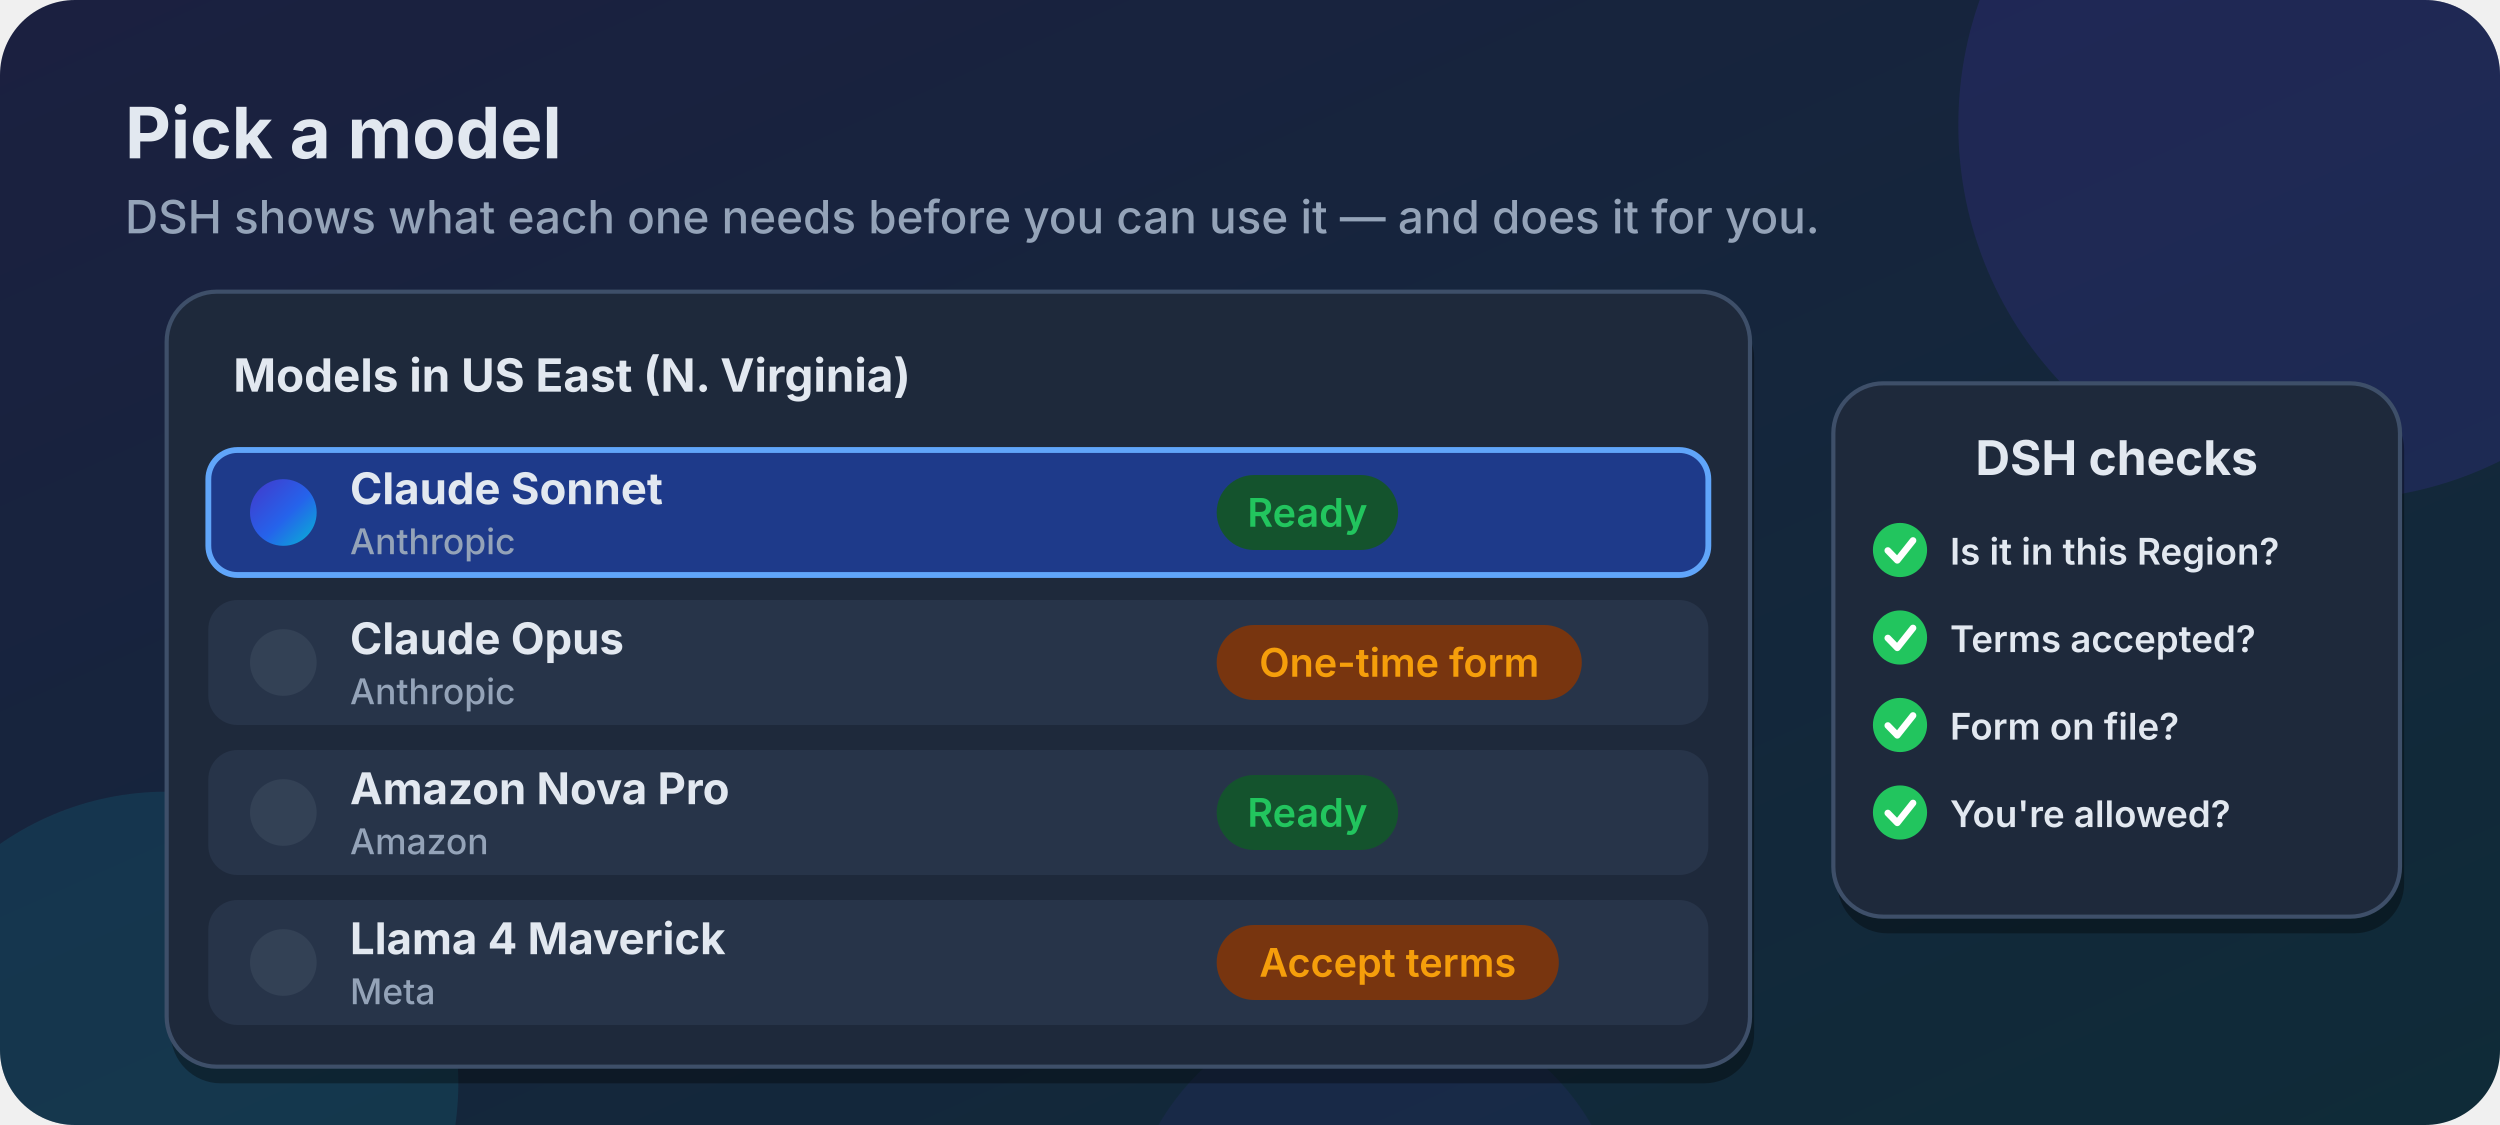
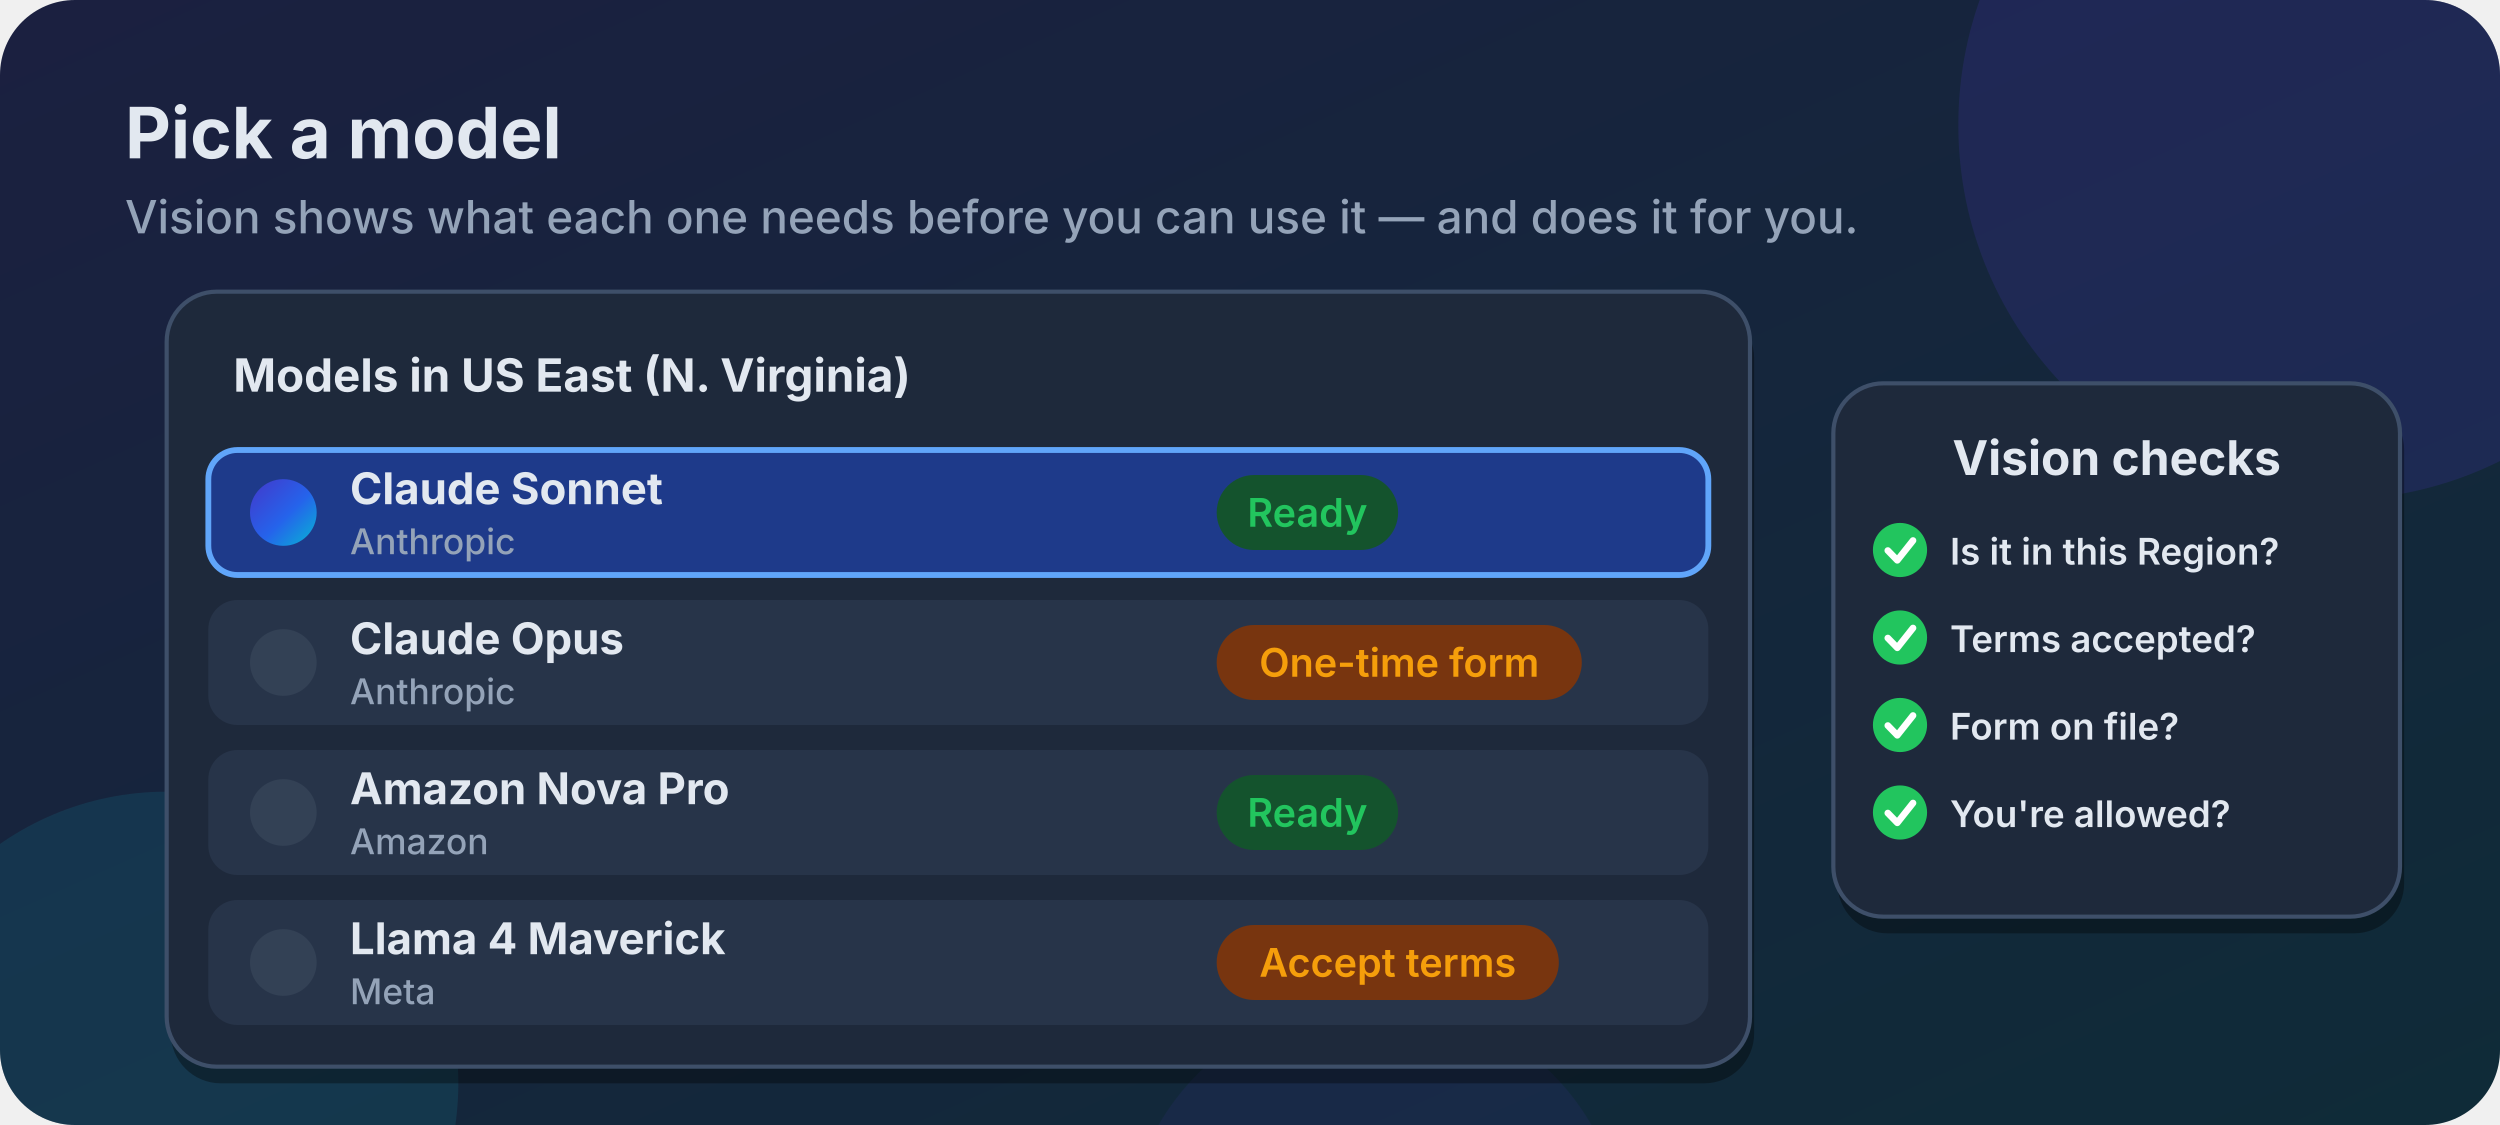
<svg xmlns="http://www.w3.org/2000/svg" width="600" height="270" viewBox="0 0 600 270">
  <defs>
    <linearGradient id="bg" x1="0" y1="0" x2="1" y2="1">
      <stop offset="0" stop-color="#1b2040" />
      <stop offset="1" stop-color="#0f2b38" />
    </linearGradient>
    <linearGradient id="brand" x1="0" y1="0" x2="1" y2="1">
      <stop offset="0" stop-color="#4338ca" />
      <stop offset="0.55" stop-color="#2563eb" />
      <stop offset="1" stop-color="#06b6d4" />
    </linearGradient>
    <linearGradient id="brandH" x1="0" y1="0" x2="1" y2="0">
      <stop offset="0" stop-color="#4338ca" />
      <stop offset="0.55" stop-color="#2563eb" />
      <stop offset="1" stop-color="#06b6d4" />
    </linearGradient>
    <pattern id="mesh" width="5" height="5" patternUnits="userSpaceOnUse">
      <rect width="5" height="5" fill="#c09a57" />
      <circle cx="2.5" cy="2.5" r="1.25" fill="#e9d4a4" opacity="0.8" />
    </pattern>
    <clipPath id="frame">
      <rect x="0" y="0" width="600" height="270" rx="18" />
    </clipPath>
  </defs>
  <g clip-path="url(#frame)">
    <rect width="600" height="270" fill="url(#bg)" />
    <circle cx="560" cy="30" r="90" fill="#312e81" opacity="0.35" />
    <circle cx="40" cy="260" r="70" fill="#155e75" opacity="0.3" />
    <circle cx="330.0" cy="300" r="60" fill="#312e81" opacity="0.18" />
    <rect x="41" y="74" width="380" height="186" rx="12" fill="#000000" opacity="0.35" />
    <rect x="40" y="70" width="380" height="186" rx="12" fill="#1e293b" stroke="#3e4f69" stroke-width="1" />
    <text x="56" y="94" font-family="Inter, 'Segoe UI', 'Liberation Sans', Arial, sans-serif" font-size="11" font-weight="700" fill="#e2e8f0" text-anchor="start">Models in US East (N. Virginia)</text>
    <rect x="50" y="108" width="360" height="30" rx="7" fill="#1e3a8a" stroke="#60a5fa" stroke-width="1.4" />
    <circle cx="68" cy="123" r="8" fill="url(#brand)" />
    <text x="84" y="121" font-family="Inter, 'Segoe UI', 'Liberation Sans', Arial, sans-serif" font-size="10.5" font-weight="700" fill="#e2e8f0" text-anchor="start">Claude Sonnet</text>
    <text x="84" y="133" font-family="Inter, 'Segoe UI', 'Liberation Sans', Arial, sans-serif" font-size="8.5" font-weight="500" fill="#94a3b8" text-anchor="start">Anthropic</text>
    <rect x="292" y="114" width="43.55" height="18" rx="9.0" fill="#14532d" />
    <text x="313.775" y="126.42" font-family="Inter, 'Segoe UI', 'Liberation Sans', Arial, sans-serif" font-size="9.5" font-weight="600" fill="#22c55e" text-anchor="middle">Ready</text>
    <rect x="50" y="144" width="360" height="30" rx="7" fill="#273449" />
    <circle cx="68" cy="159" r="8" fill="#334155" />
    <text x="84" y="157" font-family="Inter, 'Segoe UI', 'Liberation Sans', Arial, sans-serif" font-size="10.5" font-weight="700" fill="#e2e8f0" text-anchor="start">Claude Opus</text>
    <text x="84" y="169" font-family="Inter, 'Segoe UI', 'Liberation Sans', Arial, sans-serif" font-size="8.5" font-weight="500" fill="#94a3b8" text-anchor="start">Anthropic</text>
    <rect x="292" y="150" width="87.63" height="18" rx="9.0" fill="#78350f" />
    <text x="335.815" y="162.42" font-family="Inter, 'Segoe UI', 'Liberation Sans', Arial, sans-serif" font-size="9.5" font-weight="600" fill="#f59e0b" text-anchor="middle">One-time form</text>
    <rect x="50" y="180" width="360" height="30" rx="7" fill="#273449" />
    <circle cx="68" cy="195" r="8" fill="#334155" />
    <text x="84" y="193" font-family="Inter, 'Segoe UI', 'Liberation Sans', Arial, sans-serif" font-size="10.5" font-weight="700" fill="#e2e8f0" text-anchor="start">Amazon Nova Pro</text>
    <text x="84" y="205" font-family="Inter, 'Segoe UI', 'Liberation Sans', Arial, sans-serif" font-size="8.5" font-weight="500" fill="#94a3b8" text-anchor="start">Amazon</text>
    <rect x="292" y="186" width="43.55" height="18" rx="9.0" fill="#14532d" />
    <text x="313.775" y="198.42" font-family="Inter, 'Segoe UI', 'Liberation Sans', Arial, sans-serif" font-size="9.5" font-weight="600" fill="#22c55e" text-anchor="middle">Ready</text>
    <rect x="50" y="216" width="360" height="30" rx="7" fill="#273449" />
    <circle cx="68" cy="231" r="8" fill="#334155" />
    <text x="84" y="229" font-family="Inter, 'Segoe UI', 'Liberation Sans', Arial, sans-serif" font-size="10.5" font-weight="700" fill="#e2e8f0" text-anchor="start">Llama 4 Maverick</text>
    <text x="84" y="241" font-family="Inter, 'Segoe UI', 'Liberation Sans', Arial, sans-serif" font-size="8.5" font-weight="500" fill="#94a3b8" text-anchor="start">Meta</text>
    <rect x="292" y="222" width="82.12" height="18" rx="9.0" fill="#78350f" />
    <text x="333.06" y="234.42" font-family="Inter, 'Segoe UI', 'Liberation Sans', Arial, sans-serif" font-size="9.5" font-weight="600" fill="#f59e0b" text-anchor="middle">Accept terms</text>
    <rect x="441" y="96" width="136" height="128" rx="12" fill="#000000" opacity="0.35" />
    <rect x="440" y="92" width="136" height="128" rx="12" fill="#1e293b" stroke="#3e4f69" stroke-width="1" />
-     <text x="508" y="114" font-family="Inter, 'Segoe UI', 'Liberation Sans', Arial, sans-serif" font-size="11.5" font-weight="700" fill="#e2e8f0" text-anchor="middle">DSH checks</text>
+     <text x="508" y="114" font-family="Inter, 'Segoe UI', 'Liberation Sans', Arial, sans-serif" font-size="11.5" font-weight="700" fill="#e2e8f0" text-anchor="middle">Vision checks</text>
    <circle cx="456" cy="132" r="6.5" fill="#22c55e" />
    <path d="M453.075,132.13 L455.35,134.47 L459.12,129.725" fill="none" stroke="#ffffff" stroke-width="1.6" stroke-linecap="round" stroke-linejoin="round" />
    <text x="468" y="135.5" font-family="Inter, 'Segoe UI', 'Liberation Sans', Arial, sans-serif" font-size="8.8" font-weight="600" fill="#e2e8f0" text-anchor="start">Is it in this Region?</text>
    <circle cx="456" cy="153" r="6.5" fill="#22c55e" />
    <path d="M453.075,153.13 L455.35,155.47 L459.12,150.725" fill="none" stroke="#ffffff" stroke-width="1.6" stroke-linecap="round" stroke-linejoin="round" />
    <text x="468" y="156.5" font-family="Inter, 'Segoe UI', 'Liberation Sans', Arial, sans-serif" font-size="8.8" font-weight="600" fill="#e2e8f0" text-anchor="start">Terms accepted?</text>
    <circle cx="456" cy="174" r="6.5" fill="#22c55e" />
    <path d="M453.075,174.13 L455.35,176.47 L459.12,171.725" fill="none" stroke="#ffffff" stroke-width="1.6" stroke-linecap="round" stroke-linejoin="round" />
    <text x="468" y="177.5" font-family="Inter, 'Segoe UI', 'Liberation Sans', Arial, sans-serif" font-size="8.8" font-weight="600" fill="#e2e8f0" text-anchor="start">Form on file?</text>
    <circle cx="456" cy="195" r="6.5" fill="#22c55e" />
    <path d="M453.075,195.13 L455.35,197.47 L459.12,192.725" fill="none" stroke="#ffffff" stroke-width="1.6" stroke-linecap="round" stroke-linejoin="round" />
    <text x="468" y="198.5" font-family="Inter, 'Segoe UI', 'Liberation Sans', Arial, sans-serif" font-size="8.8" font-weight="600" fill="#e2e8f0" text-anchor="start">You're allowed?</text>
    <text x="30" y="38" font-family="Inter, 'Segoe UI', 'Liberation Sans', Arial, sans-serif" font-size="17" font-weight="700" fill="#e2e8f0" text-anchor="start">Pick a model</text>
-     <text x="30" y="56" font-family="Inter, 'Segoe UI', 'Liberation Sans', Arial, sans-serif" font-size="11" font-weight="500" fill="#94a3b8" text-anchor="start">DSH shows what each one needs before you can use it — and does it for you.</text>
+     <text x="30" y="56" font-family="Inter, 'Segoe UI', 'Liberation Sans', Arial, sans-serif" font-size="11" font-weight="500" fill="#94a3b8" text-anchor="start">Vision shows what each one needs before you can use it — and does it for you.</text>
  </g>
</svg>
